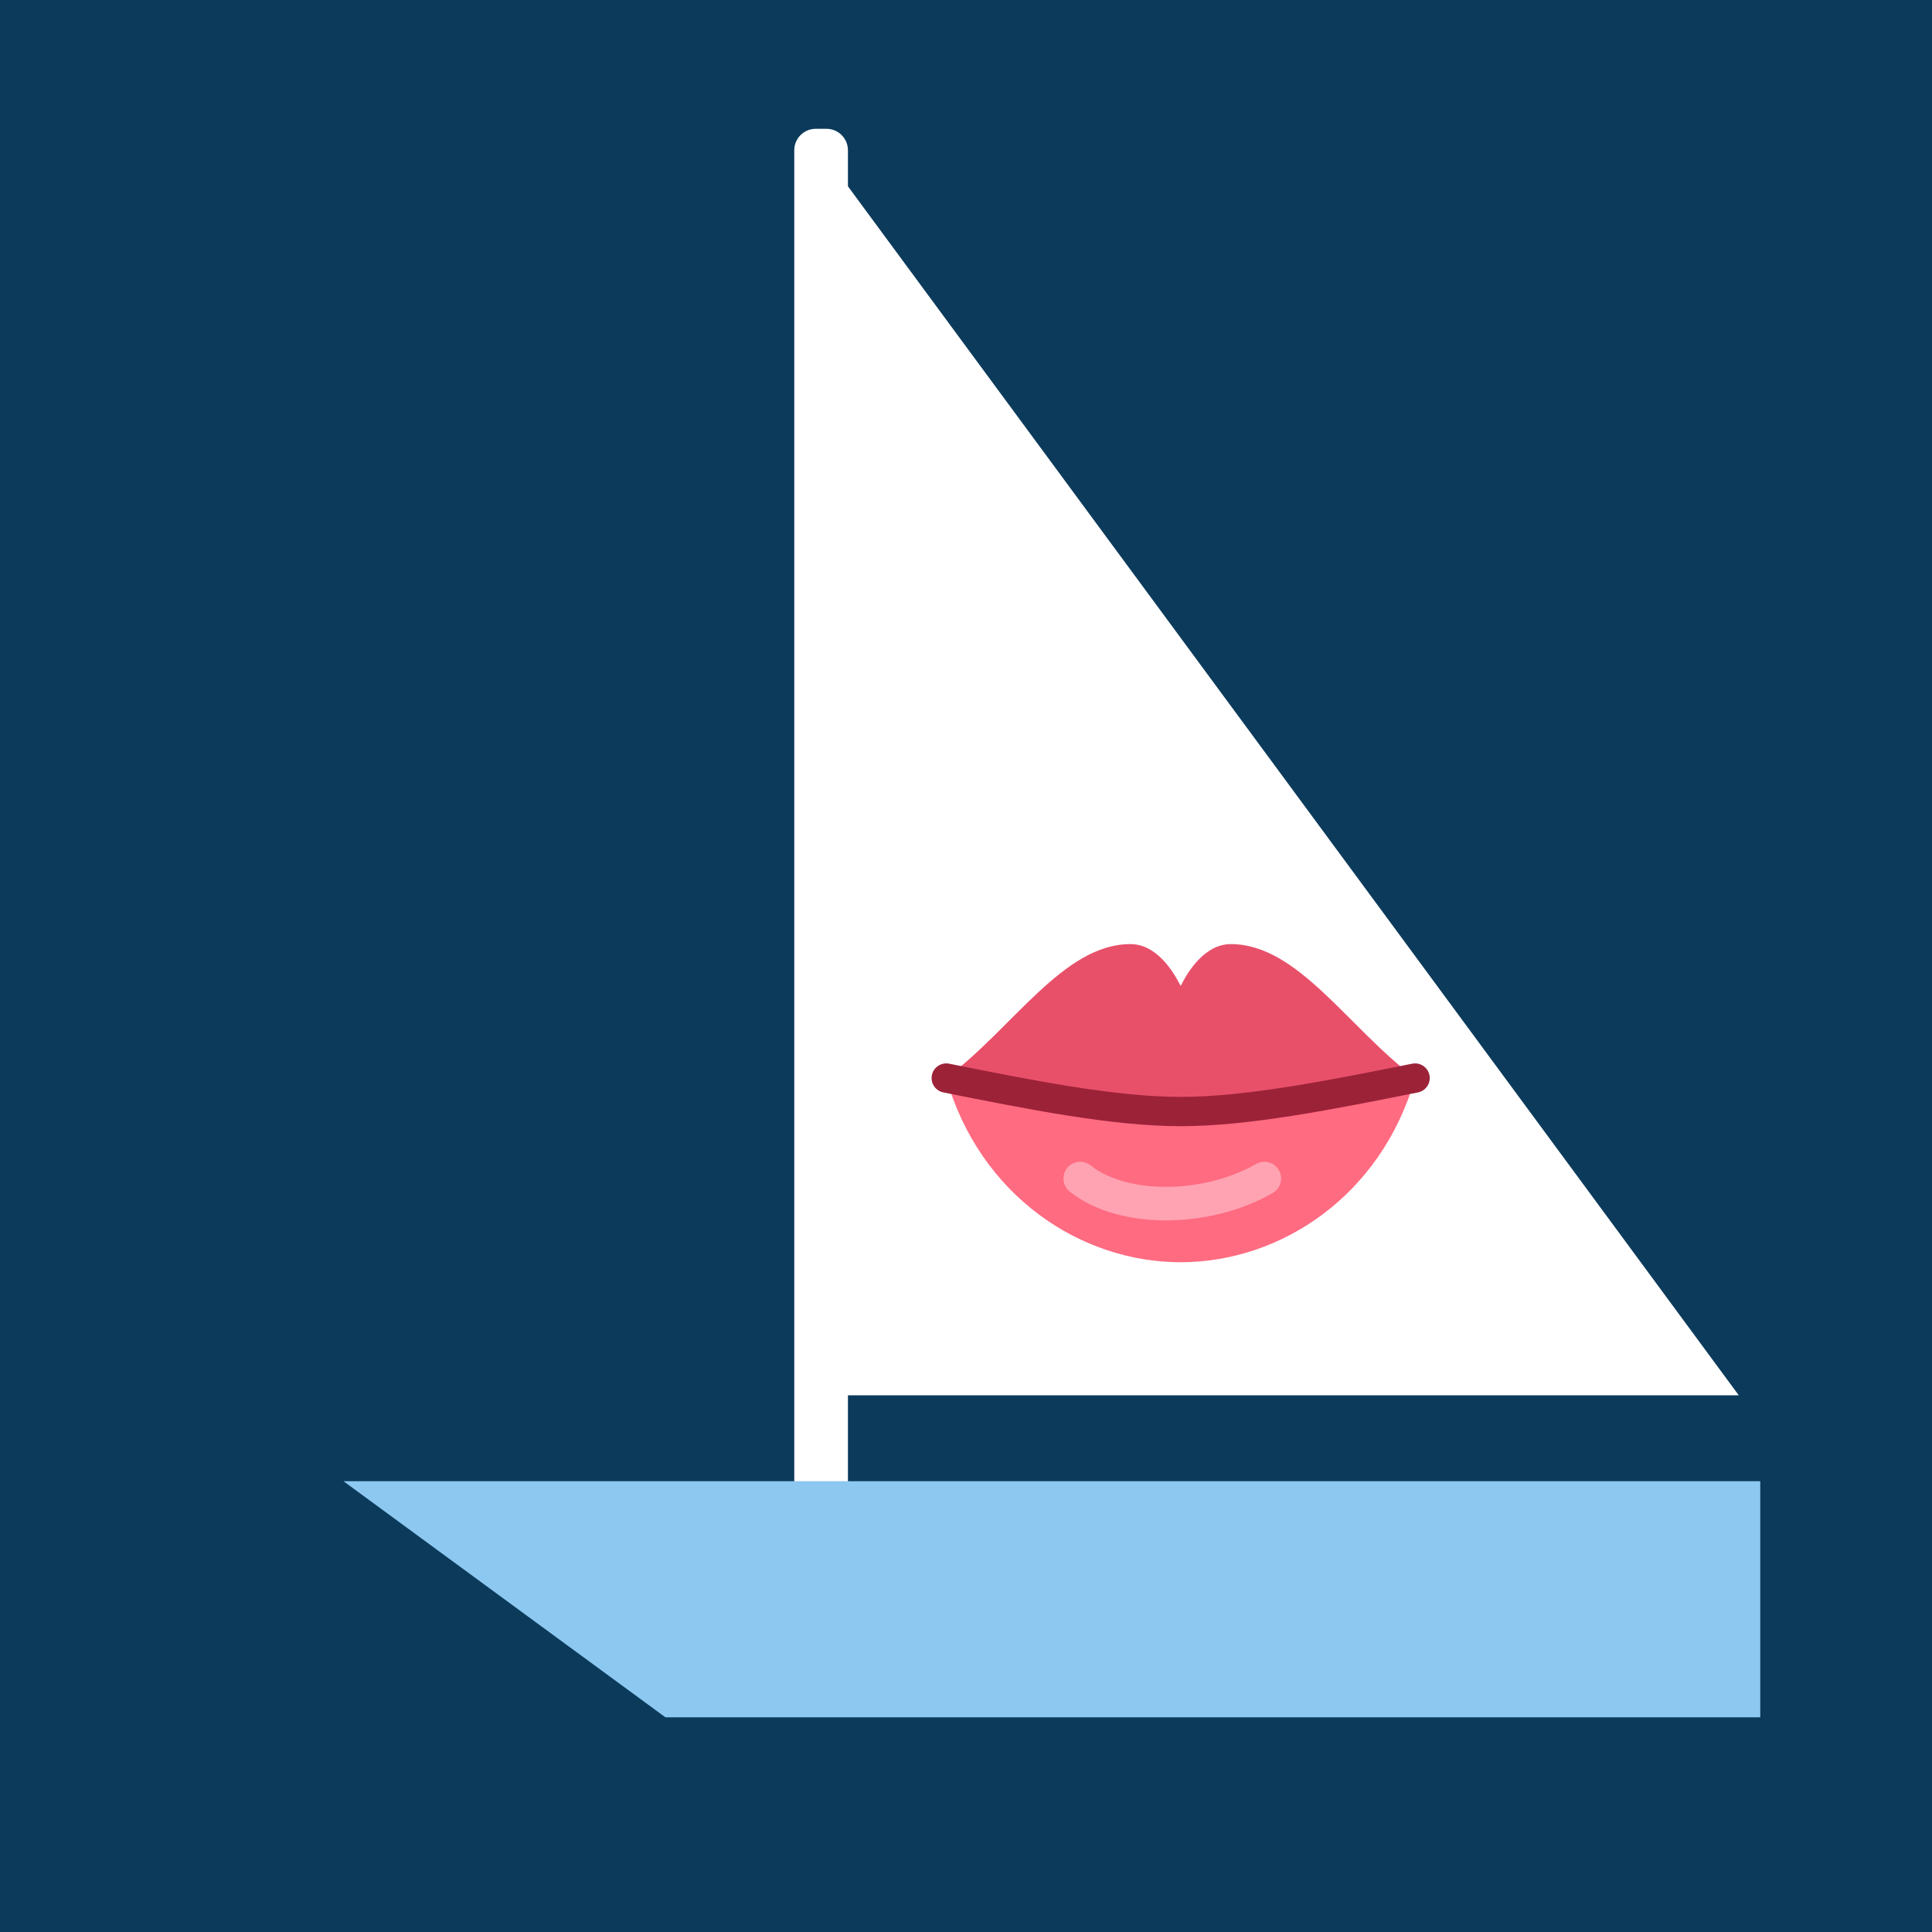
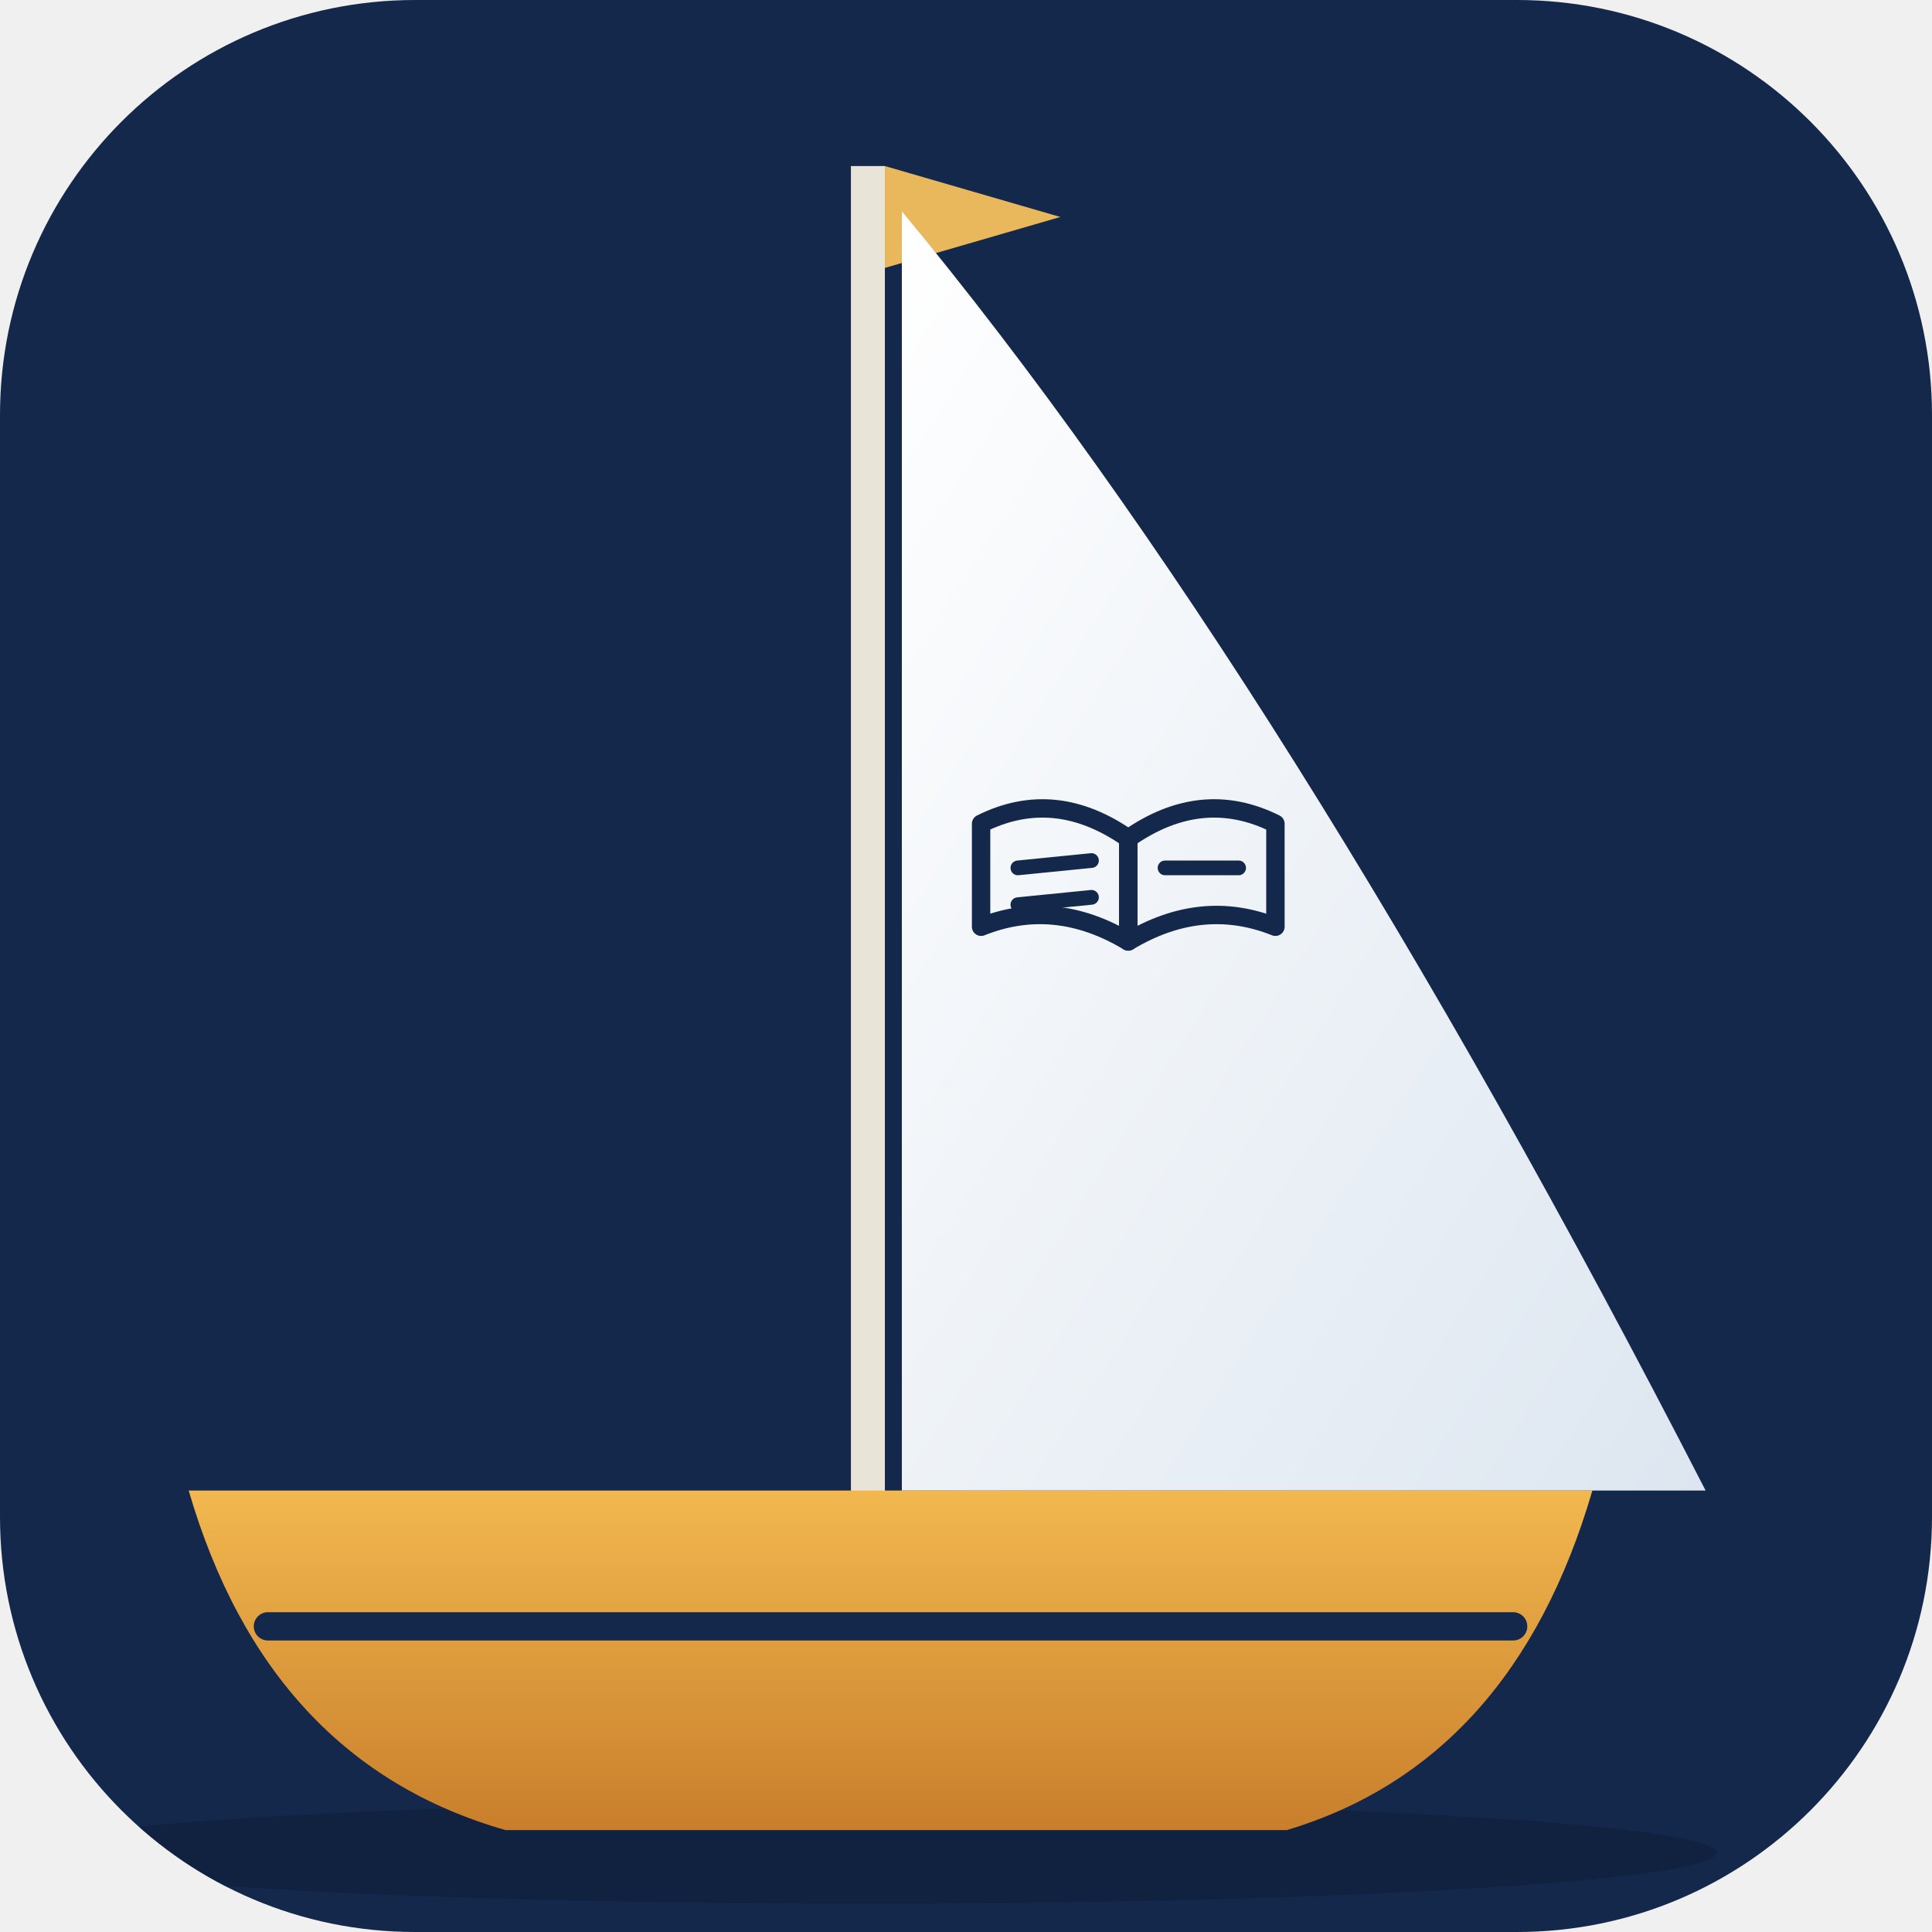
- <svg xmlns="http://www.w3.org/2000/svg" viewBox="0 0 180 180">
-   <rect width="180" height="180" fill="#0b3a5b" />
-   <polygon points="78,16 78,130 162,130" fill="#ffffff" />
-   <rect x="74" y="12" width="5" height="128" rx="2" fill="#ffffff" />
-   <g transform="translate(110,102) scale(0.78) translate(-40,-94)">
-     <path d="M12 92 C22 94 32 96 40 96 C48 96 58 94 68 92 C64 106 52 114 40 114 C28 114 16 106 12 92 Z" fill="#ff6b81" />
-     <path d="M12 92 C20 86 26 76 34 76 C37 76 39 79 40 81 C41 79 43 76 46 76 C54 76 60 86 68 92 C58 94 48 96 40 96 C32 96 22 94 12 92 Z" fill="#e8506a" />
-     <path d="M12 92 C22 94 32 96 40 96 C48 96 58 94 68 92" stroke="#9c2238" stroke-width="3.5" stroke-linecap="round" fill="none" />
-     <path d="M28 104 C33 108 43 108 50 104" stroke="#ffa3b2" stroke-width="4" stroke-linecap="round" fill="none" />
+ <svg xmlns="http://www.w3.org/2000/svg" viewBox="0 0 512 512" width="512" height="512">
+   <defs>
+     <clipPath id="fondo">
+       <rect x="0" y="0" width="512" height="512" rx="110" ry="110" />
+     </clipPath>
+     <linearGradient id="vela" x1="0" y1="0" x2="1" y2="1">
+       <stop offset="0" stop-color="#FFFFFF" />
+       <stop offset="1" stop-color="#DDE6F0" />
+     </linearGradient>
+     <linearGradient id="casco" x1="0" y1="0" x2="0" y2="1">
+       <stop offset="0" stop-color="#F2B84F" />
+       <stop offset="1" stop-color="#C97E2B" />
+     </linearGradient>
+   </defs>
+   <g clip-path="url(#fondo)">
+     <rect x="0" y="0" width="512" height="512" fill="#14284B" />
+     <g transform="translate(230 272) scale(1.5) translate(-256 -262)">
+       <ellipse cx="256" cy="408" rx="150" ry="9" fill="#0B1A33" opacity="0.45" />
+       <rect x="253" y="110" width="6" height="242" fill="#E9E4D8" />
+       <path d="M259 110 L290 119 L259 128 Z" fill="#E9B85C" />
+       <path d="M262 118 Q330 200 404 344 L262 344 Z" fill="url(#vela)" />
+       <g transform="translate(302 234) scale(1.3) translate(-292 -212)">
+         <g fill="none" stroke="#14284B" stroke-width="2.5" stroke-linejoin="round">
+           <path d="M272 206 Q282 201 292 208 L292 222 Q282 216 272 220 Z" />
+           <path d="M292 208 Q302 201 312 206 L312 220 Q302 216 292 222 Z" />
+         </g>
+         <g stroke="#14284B" stroke-width="2" stroke-linecap="round">
+           <line x1="277" y1="212" x2="287" y2="211" />
+           <line x1="277" y1="217" x2="287" y2="216" />
+           <line x1="297" y1="212" x2="307" y2="212" />
+         </g>
+       </g>
+       <path d="M136 344 L384 344 Q370 392 330 404 L192 404 Q150 392 136 344 Z" fill="url(#casco)" />
+       <path d="M150 368 L370 368" stroke="#14284B" stroke-width="5" stroke-linecap="round" />
+     </g>
  </g>
-   <polygon points="32,138 164,138 164,160 62,160" fill="#8cc8f0" />
</svg>
